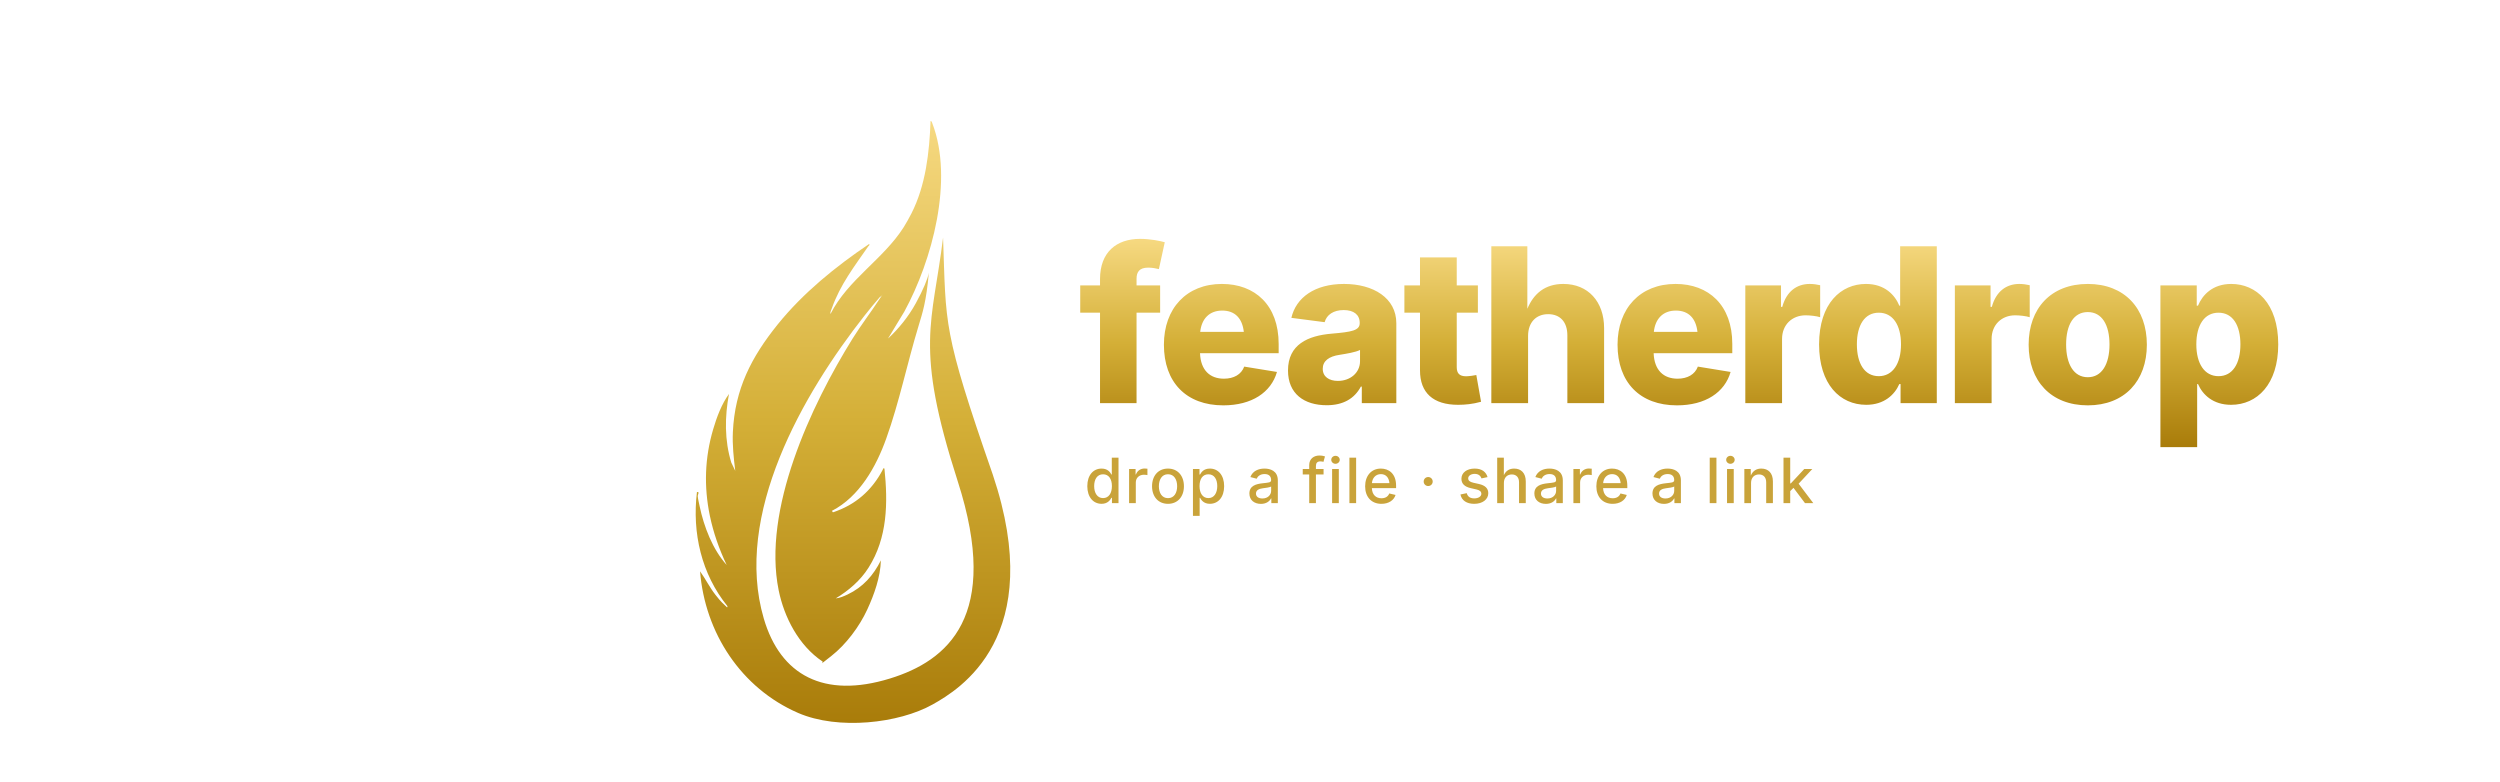
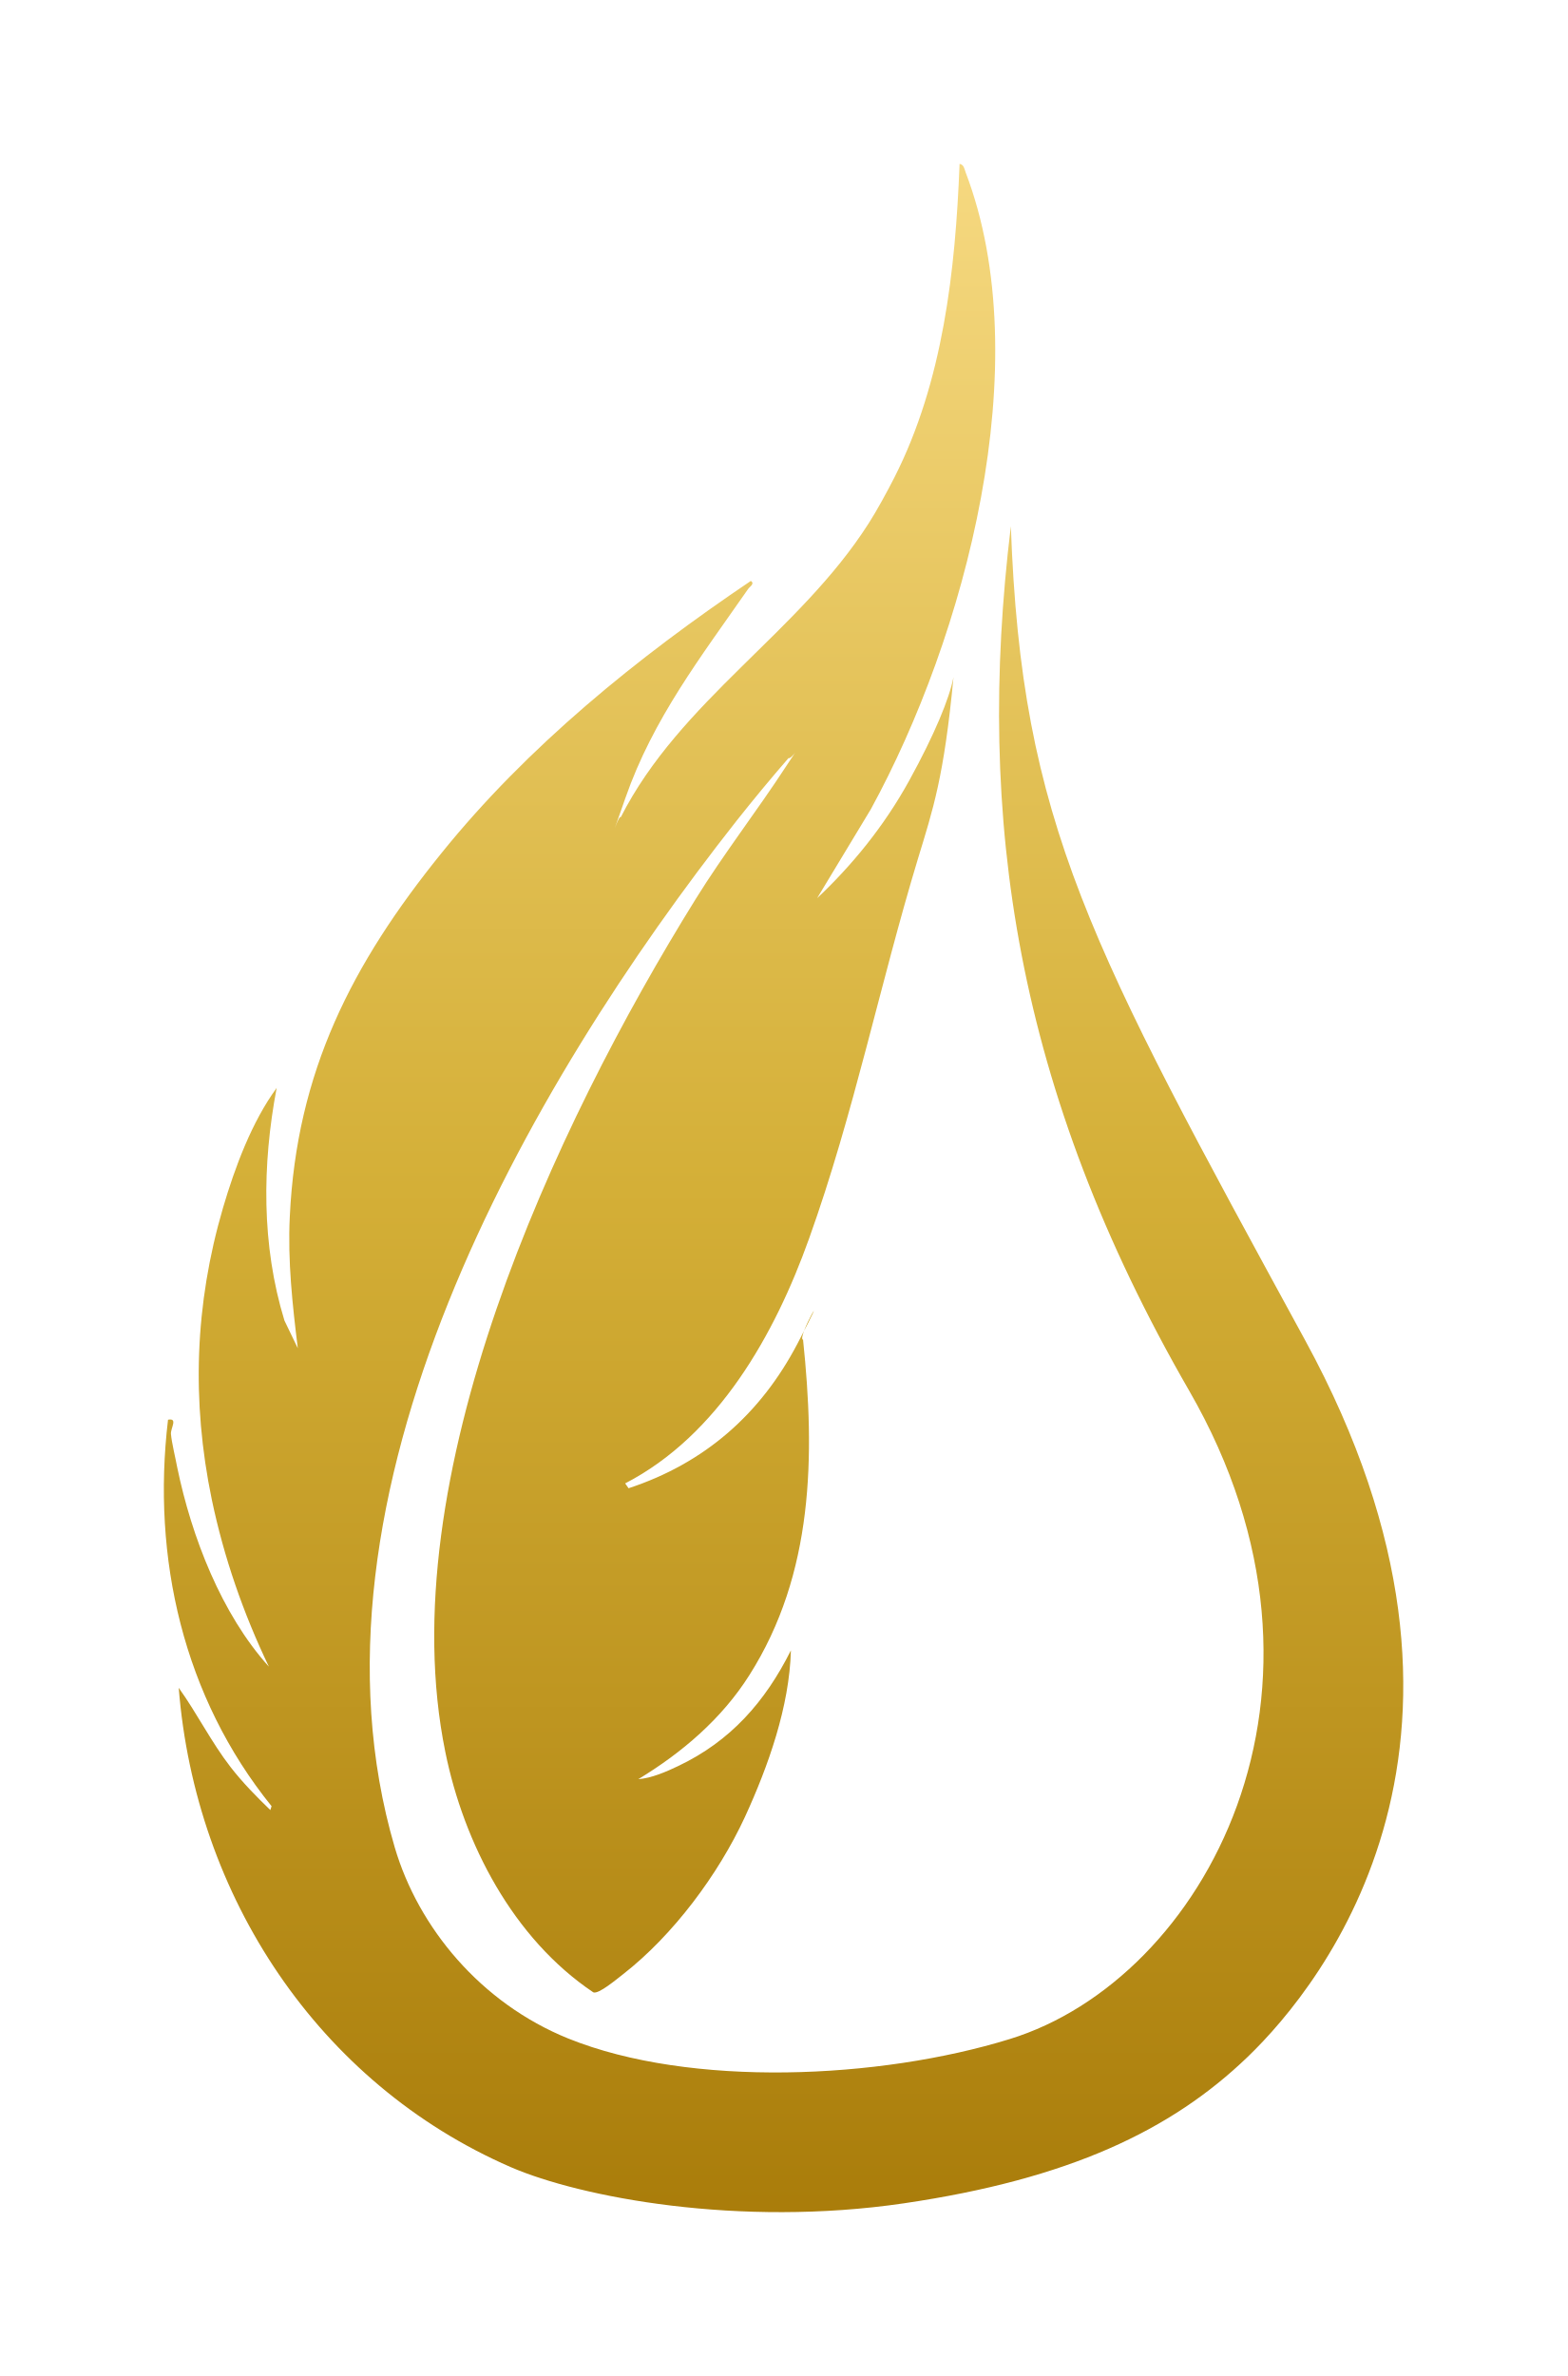
- <svg xmlns="http://www.w3.org/2000/svg" viewBox="0 0 1600 500" role="img" aria-label="featherdrop">
+ <svg xmlns="http://www.w3.org/2000/svg" viewBox="183.46 -12.72 644.83 977.57" role="img" aria-label="featherdrop">
  <defs>
    <linearGradient id="fd-gold" x1="0" y1="0" x2="0" y2="1" gradientUnits="objectBoundingBox">
      <stop offset="0" stop-color="#F6D981" />
      <stop offset="0.5" stop-color="#D4AF37" />
      <stop offset="1" stop-color="#A97C0A" />
    </linearGradient>
  </defs>
-   <g transform="translate(360,70) scale(0.40)">
-     <path fill="url(#fd-gold)" d="M521.4,366.2c16.6-15.6,32-34.3,43.9-56,11.9-21.7,18.9-38.8,20.9-48.8-4.4,47.3-9.8,62.7-16.7,85.7-18.1,59.5-30.5,120.9-51.5,179.5-16.2,45.3-43,93.1-87,115.8l1.7,2.3c36-11.8,62.4-35.1,79.8-68.3.7-1.3-.7-2.4,2.6-1.8,5.7,54.9,5,110.7-25.4,158.6-13,20.6-31.8,36.7-52.5,49.2,6.2-.4,13.3-3.6,18.9-6.2,24.7-11.8,41.2-30.4,53.3-54.6-.7,26.6-10.7,54.7-21.8,78.7-12.6,27.3-34,55.9-57.5,74.3s-11.6,9.6-14.2,8.7c-38-25.5-61.2-70.6-70-113.7-26.3-128.8,51.4-295.5,118.4-403.1,13.4-21.5,28.9-41.6,42.7-62.7s3.1-2.8,1.1-3.9c-8.4,9.6-16.5,19.5-24.4,29.5-99.3,126-210.4,319.5-161.6,485.4,26.5,90.3,95.9,128.5,201.9,95.8,91.4-28.2,178.2-98.8,108.3-315.8s-40.2-251.6-23.4-389.7c5,140.6-1.2,146.9,79.5,379.1,87.5,260.2-54,344.3-96.3,368-53.7,30.1-150.8,41.4-215.1,13.5-91.2-39.6-149.1-128.2-156.9-226.6,8.7,12.1,15.3,25.7,24.6,37.6s12.1,13.8,18.7,20.2l.6-1.9c-41.6-51.5-56.8-117.2-48.9-182.7,4.9-.9,1.1,4,1.3,6.8.3,4,2.1,11.5,3,15.8,6.8,32.8,20.9,69.3,43.3,94.1-12-25.2-21.3-51.6-27-79.1-9.6-46.5-8.1-92.3,5.3-137.8,5.6-19.2,13.6-40.8,25.4-56.8-6.9,36.3-7.3,74.3,3.7,109.9l6.3,13.1c-2.5-20.6-4.8-41.4-3.8-62.2,3.2-68.6,29.5-119.6,71.6-171.9,40.7-50.5,92.7-92.6,146.2-128.7,2.1,1.3-.6,2.7-1.3,3.8-22.2,32-44.9,61.3-58.1,98.9-.9,2.6-3.1,6.5-2.2,9.1,28-55.2,84.4-87.3,117.2-138.9,3.7-5.9,9-15.4,12.2-21.7,23-45.3,28.8-97.8,30.7-148.2,2.1.4,2.2,2.4,2.9,4,34.5,90.3-.3,219.4-44.9,301.1l-25.8,42.6Z" />
-   </g>
-   <text x="690" y="258" font-family="Inter, 'Segoe UI', Arial, sans-serif" font-size="138" font-weight="800" letter-spacing="-4" fill="url(#fd-gold)">featherdrop</text>
-   <text x="694" y="322" font-family="Inter, 'Segoe UI', Arial, sans-serif" font-size="40" font-weight="500" letter-spacing="1" fill="#C9A33A">drop a file · share a link</text>
+   <path fill="url(#fd-gold)" d="M519.4,357.1c14.5-13.6,27.8-29.8,38.2-48.7s16.5-33.7,18.2-42.5c-3.9,41.2-8.5,54.6-14.6,74.6-15.7,51.8-26.5,105.3-44.8,156.3-14.1,39.5-37.4,81-75.7,100.8l1.4,2c31.3-10.3,54.3-30.5,69.5-59.5s-.6-2.1,2.3-1.6c5,47.7,4.4,96.3-22.1,138-11.3,17.9-27.7,31.9-45.7,42.8,5.4-.4,11.6-3.1,16.4-5.4,21.5-10.2,35.8-26.4,46.4-47.6-.6,23.1-9.3,47.6-18.9,68.5-11,23.8-29.6,48.7-50.1,64.7-2.5,1.9-10.1,8.4-12.3,7.5-33.1-22.2-53.3-61.4-60.9-98.9-22.9-112.1,44.8-257.2,103-350.9,11.6-18.7,25.2-36.2,37.2-54.6s2.7-2.4,1-3.4c-7.3,8.4-14.4,17-21.3,25.7-86.4,109.7-183.1,278.1-140.7,422.5,9.7,32.9,35.3,64,71.4,78.6,50.3,20.3,128,16.8,181.7.2,79.5-24.5,145.2-142.9,73.8-266.7s-88-235.6-73.4-355.7c4.4,122.4,32.4,172.2,121.2,335.1s7.6,264.5-23.8,294.7-73.4,50.2-141.4,60.2-133.2-2.5-161.8-14.9c-79.3-34.5-129.8-111.6-136.6-197.2,7.6,10.6,13.4,22.4,21.4,32.7,4.9,6.3,10.5,12,16.3,17.6l.5-1.6c-36.2-44.8-49.4-102-42.6-159,4.2-.8,1,3.5,1.2,5.9.3,3.5,1.9,10,2.6,13.8,5.9,28.5,18.2,60.3,37.7,81.9-10.5-21.9-18.5-44.9-23.5-68.8-8.4-40.5-7-80.3,4.6-119.9,4.9-16.7,11.9-35.5,22.1-49.4-6,31.6-6.3,64.7,3.2,95.7l5.5,11.4c-2.2-17.9-4.2-36-3.3-54.1,2.8-59.7,25.6-104.1,62.4-149.6,35.4-43.9,80.7-80.6,127.3-112,1.8,1.1-.5,2.4-1.1,3.3-19.4,27.9-39.1,53.3-50.5,86s-2.7,5.7-1.9,7.9c24.4-48,73.4-76,102-120.9,3.3-5.1,7.8-13.4,10.6-18.9,20-39.4,25.1-85.1,26.8-129,1.8.3,2,2.1,2.5,3.5,30,78.6-.2,191-39,262l-22.4,37.1Z" />
</svg>
